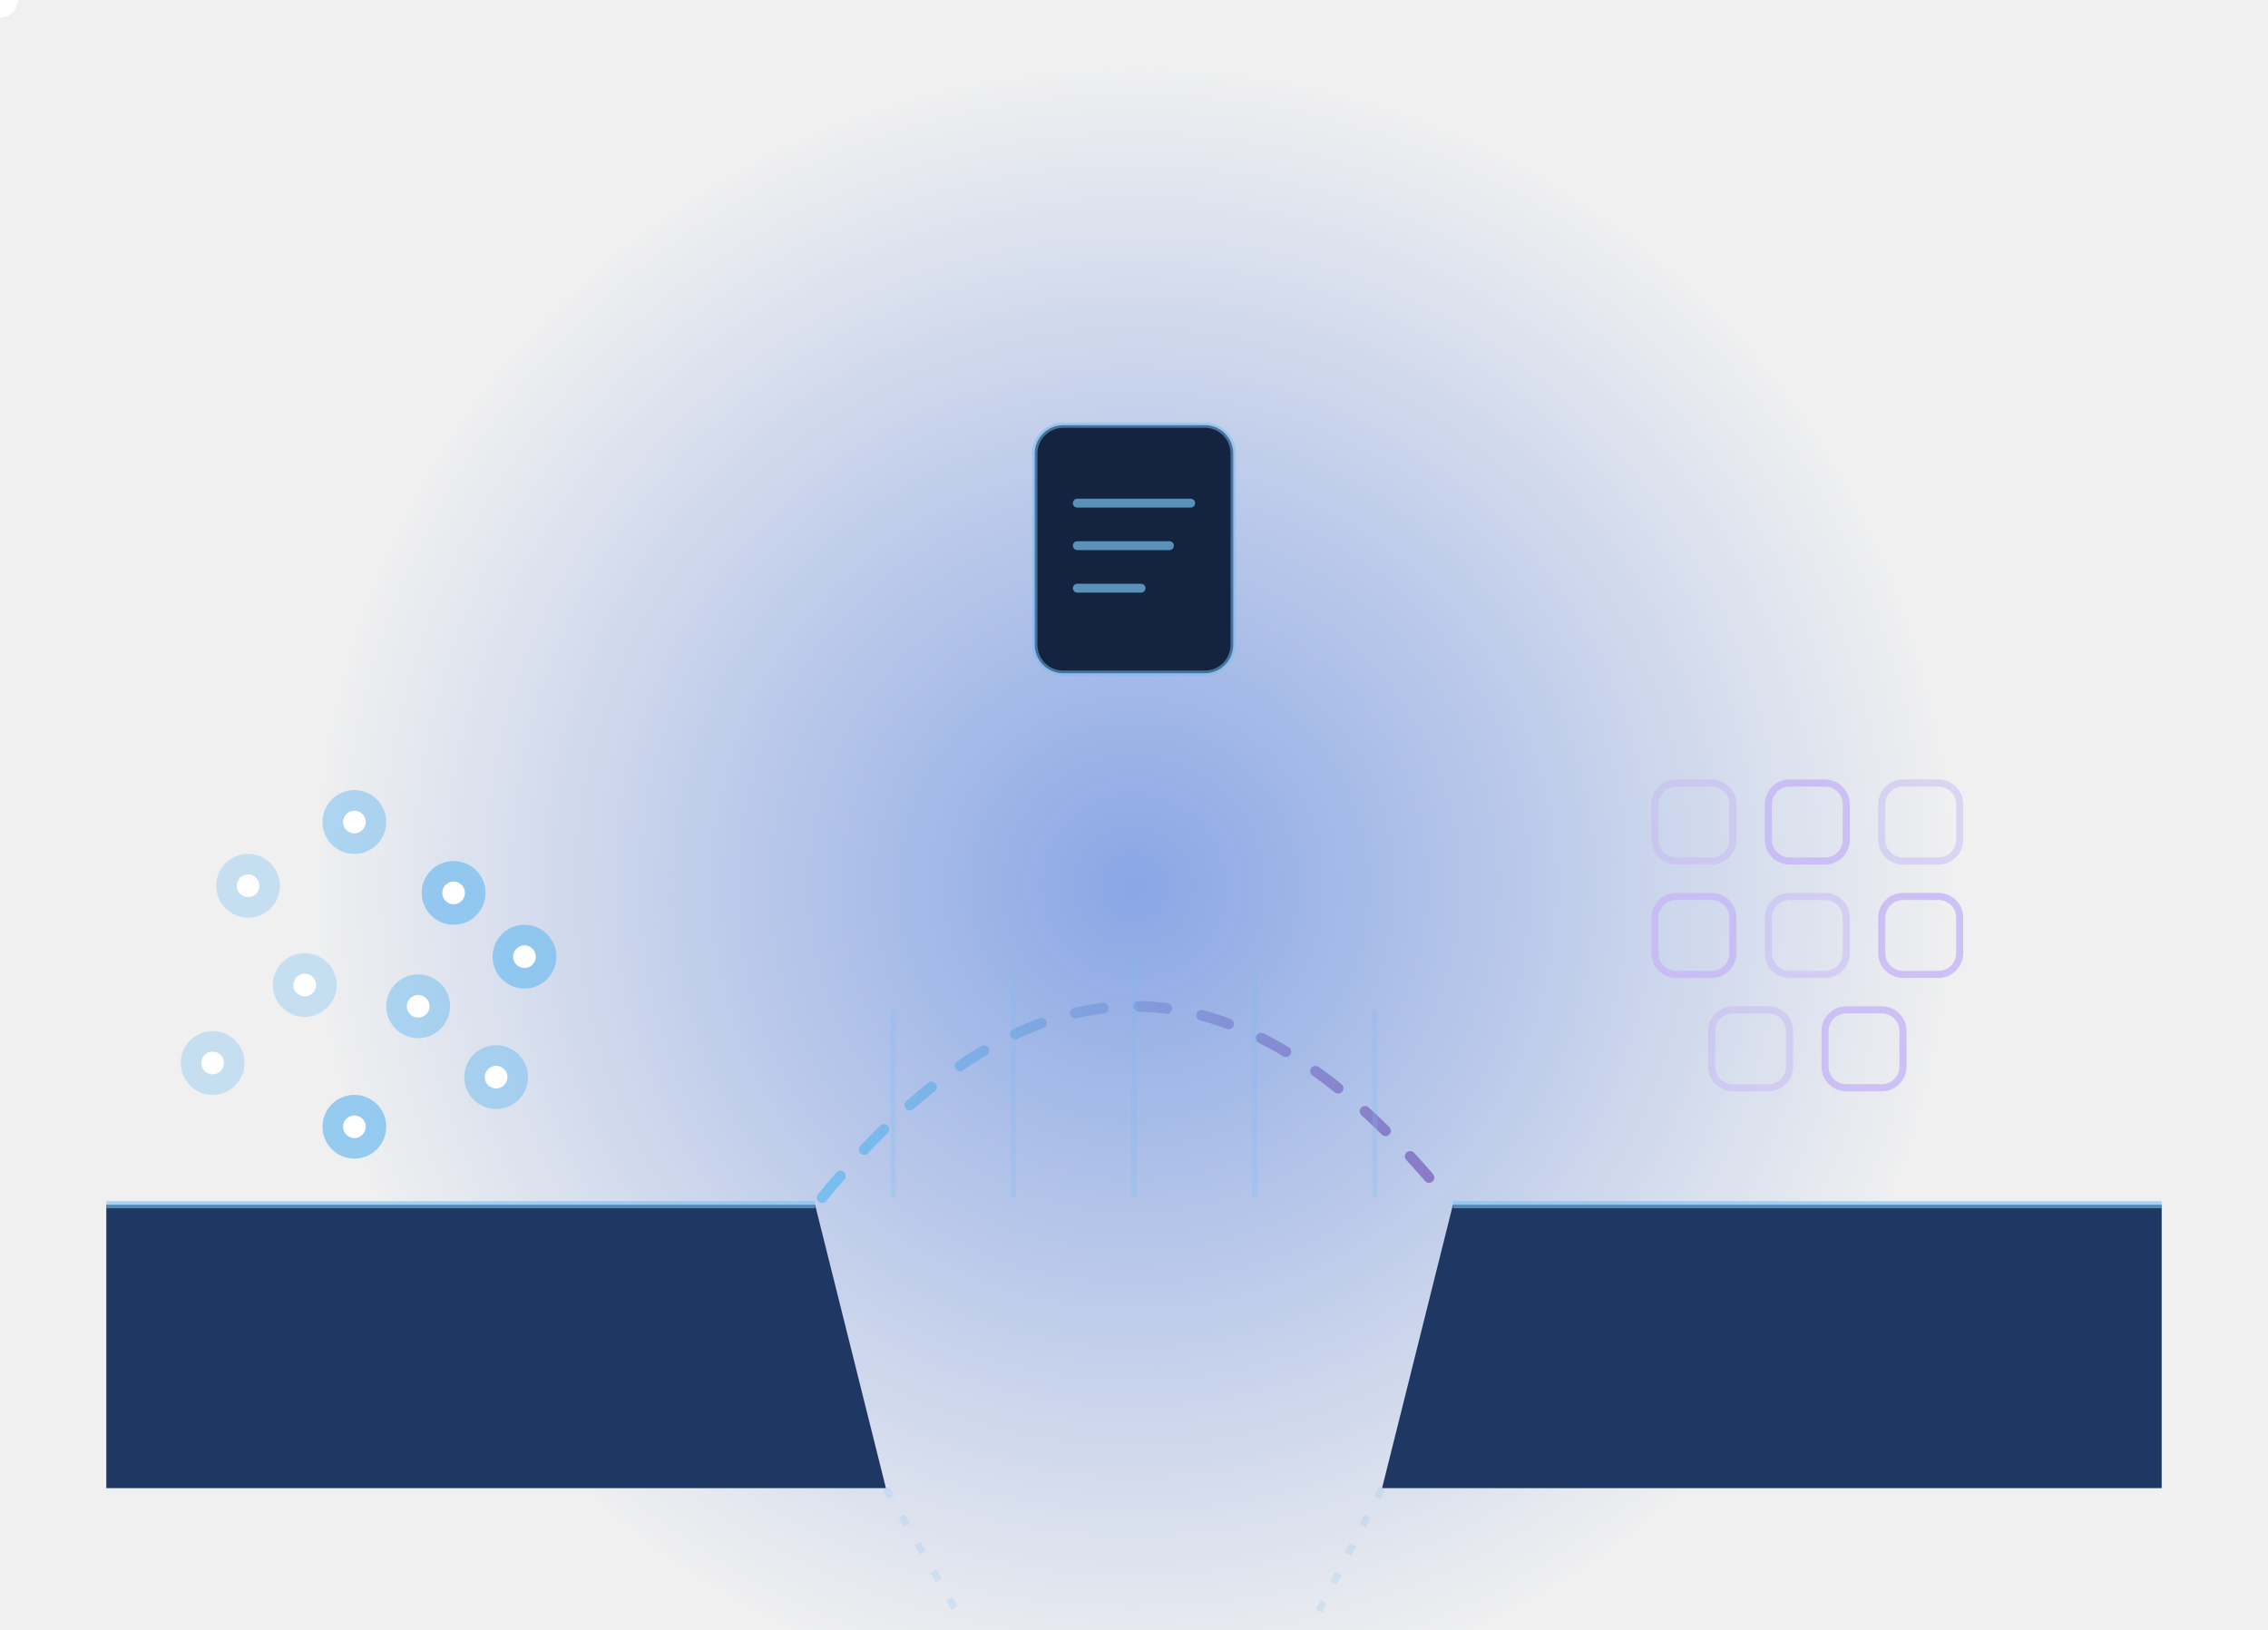
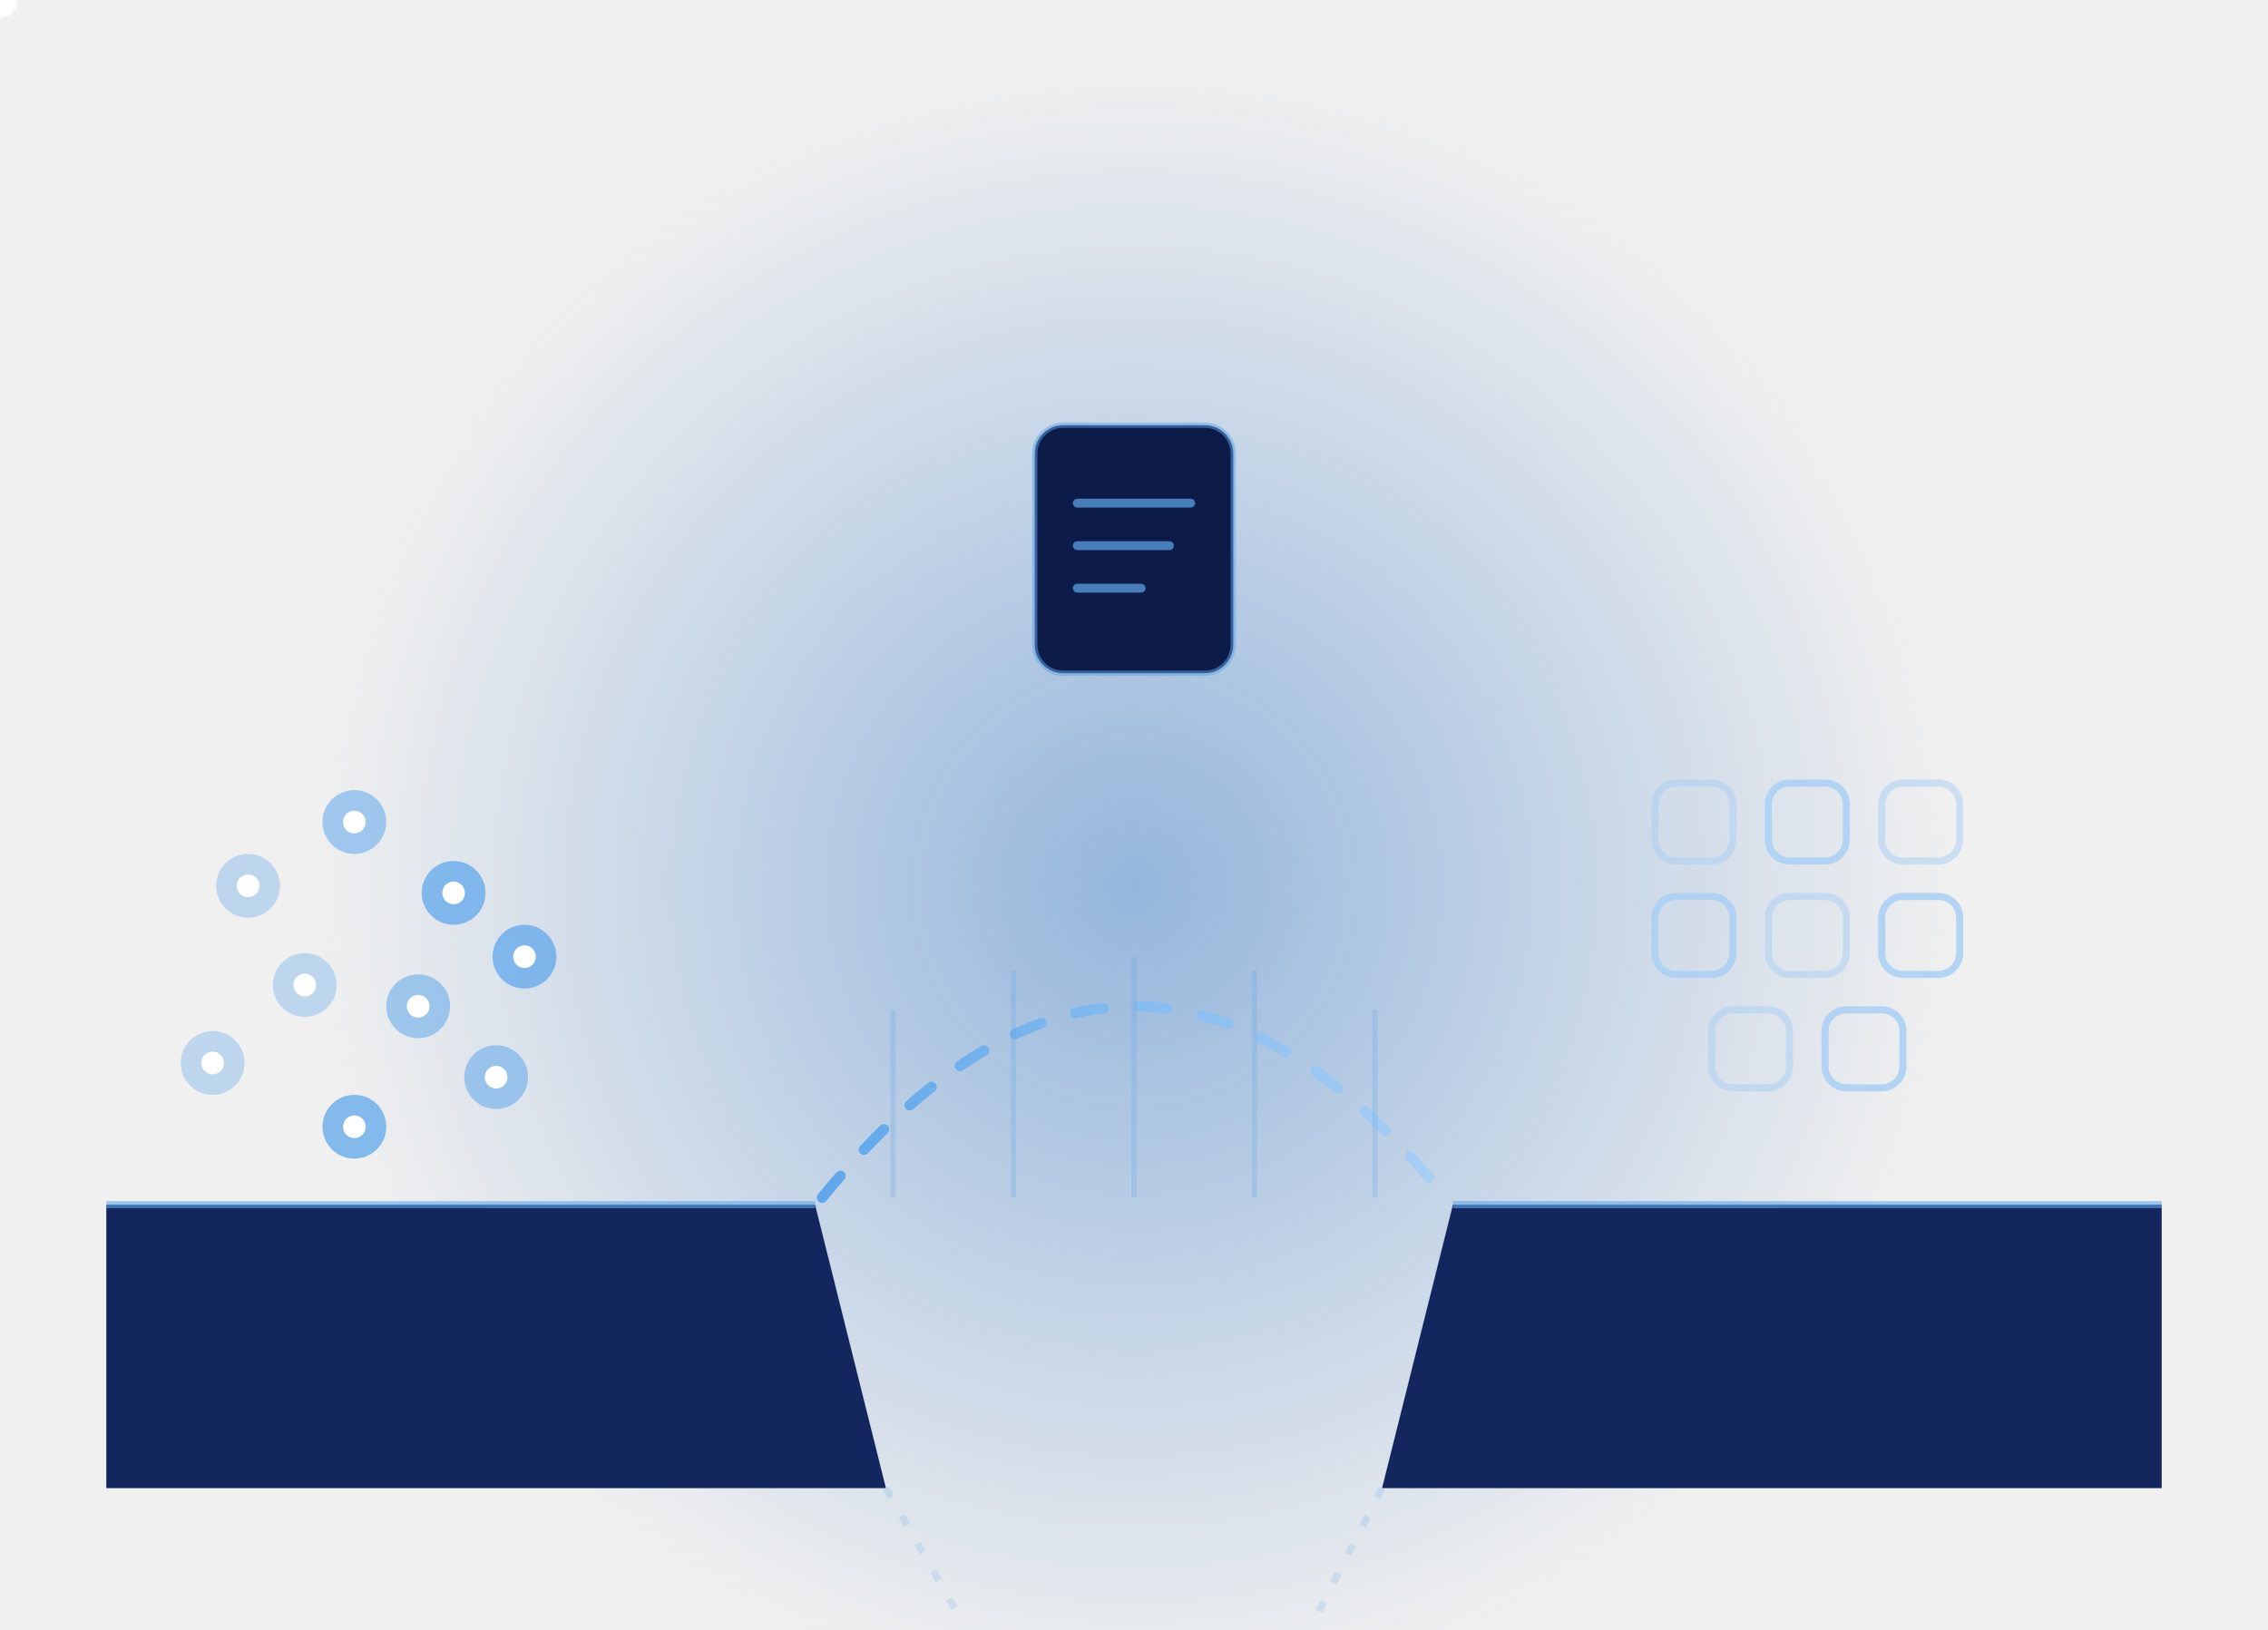
<svg viewBox="0 0 640 460" aria-hidden="true">
  <defs>
    <linearGradient id="eg-bridge" x1="0" x2="1">
-       <stop offset="0" stop-color="#78BFF0" />
-       <stop offset="1" stop-color="#8B79C6" />
+       <stop offset="0" stop-color="#60A7EA" />
+       <stop offset="1" stop-color="#A9CFF4" />
    </linearGradient>
    <radialGradient id="eg-glow" cx="0.5" cy="0.5" r="0.5">
-       <stop offset="0" stop-color="#245DDA" stop-opacity="0.5" />
-       <stop offset="1" stop-color="#245DDA" stop-opacity="0" />
+       <stop offset="0" stop-color="#3A7CC8" stop-opacity="0.5" />
+       <stop offset="1" stop-color="#3A7CC8" stop-opacity="0" />
    </radialGradient>
  </defs>
  <circle cx="320" cy="250" r="230" fill="url(#eg-glow)" />
-   <path d="M30 340 H230 L250 420 H30 Z" fill="#1f3863" />
-   <path d="M410 340 H610 V420 H390 Z" fill="#1f3863" />
-   <path d="M30 340 H230 M410 340 H610" stroke="#78BFF0" stroke-opacity="0.6" stroke-width="2" />
-   <path d="M250 420 L 270 455 M390 420 L 372 455" stroke="#78BFF0" stroke-opacity="0.2" stroke-width="2" stroke-dasharray="3 6" />
+   <path d="M30 340 H230 L250 420 H30 Z" fill="#13265E" />
+   <path d="M410 340 H610 V420 H390 Z" fill="#13265E" />
+   <path d="M30 340 H230 M410 340 H610" stroke="#60A7EA" stroke-opacity="0.6" stroke-width="2" />
+   <path d="M250 420 L 270 455 M390 420 L 372 455" stroke="#60A7EA" stroke-opacity="0.2" stroke-width="2" stroke-dasharray="3 6" />
  <g>
-     <circle cx="70" cy="250" r="9" fill="#78BFF0" fill-opacity="0.35" />
+     <circle cx="70" cy="250" r="9" fill="#60A7EA" fill-opacity="0.35" />
    <circle cx="70" cy="250" r="3.2" fill="#fff" />
  </g>
  <g>
-     <circle cx="100" cy="232" r="9" fill="#78BFF0" fill-opacity="0.55" />
+     <circle cx="100" cy="232" r="9" fill="#60A7EA" fill-opacity="0.55" />
    <circle cx="100" cy="232" r="3.2" fill="#fff" />
  </g>
  <g>
-     <circle cx="128" cy="252" r="9" fill="#78BFF0" fill-opacity="0.75" />
+     <circle cx="128" cy="252" r="9" fill="#60A7EA" fill-opacity="0.75" />
    <circle cx="128" cy="252" r="3.2" fill="#fff" />
  </g>
  <g>
-     <circle cx="86" cy="278" r="9" fill="#78BFF0" fill-opacity="0.35" />
+     <circle cx="86" cy="278" r="9" fill="#60A7EA" fill-opacity="0.35" />
    <circle cx="86" cy="278" r="3.2" fill="#fff" />
  </g>
  <g>
-     <circle cx="118" cy="284" r="9" fill="#78BFF0" fill-opacity="0.55" />
+     <circle cx="118" cy="284" r="9" fill="#60A7EA" fill-opacity="0.55" />
    <circle cx="118" cy="284" r="3.2" fill="#fff" />
  </g>
  <g>
-     <circle cx="148" cy="270" r="9" fill="#78BFF0" fill-opacity="0.75" />
+     <circle cx="148" cy="270" r="9" fill="#60A7EA" fill-opacity="0.75" />
    <circle cx="148" cy="270" r="3.2" fill="#fff" />
  </g>
  <g>
-     <circle cx="60" cy="300" r="9" fill="#78BFF0" fill-opacity="0.35" />
+     <circle cx="60" cy="300" r="9" fill="#60A7EA" fill-opacity="0.35" />
    <circle cx="60" cy="300" r="3.2" fill="#fff" />
  </g>
  <g>
-     <circle cx="140" cy="304" r="9" fill="#78BFF0" fill-opacity="0.55" />
+     <circle cx="140" cy="304" r="9" fill="#60A7EA" fill-opacity="0.55" />
    <circle cx="140" cy="304" r="3.2" fill="#fff" />
  </g>
  <g>
-     <circle cx="100" cy="318" r="9" fill="#78BFF0" fill-opacity="0.75" />
+     <circle cx="100" cy="318" r="9" fill="#60A7EA" fill-opacity="0.75" />
    <circle cx="100" cy="318" r="3.2" fill="#fff" />
  </g>
-   <rect x="467" y="221" width="22" height="22" rx="6" fill="none" stroke="#c7b8f5" stroke-opacity="0.5" stroke-width="2" />
-   <rect x="499" y="221" width="22" height="22" rx="6" fill="none" stroke="#c7b8f5" stroke-opacity="0.85" stroke-width="2" />
-   <rect x="531" y="221" width="22" height="22" rx="6" fill="none" stroke="#c7b8f5" stroke-opacity="0.5" stroke-width="2" />
-   <rect x="467" y="253" width="22" height="22" rx="6" fill="none" stroke="#c7b8f5" stroke-opacity="0.85" stroke-width="2" />
-   <rect x="499" y="253" width="22" height="22" rx="6" fill="none" stroke="#c7b8f5" stroke-opacity="0.5" stroke-width="2" />
-   <rect x="531" y="253" width="22" height="22" rx="6" fill="none" stroke="#c7b8f5" stroke-opacity="0.85" stroke-width="2" />
-   <rect x="483" y="285" width="22" height="22" rx="6" fill="none" stroke="#c7b8f5" stroke-opacity="0.5" stroke-width="2" />
-   <rect x="515" y="285" width="22" height="22" rx="6" fill="none" stroke="#c7b8f5" stroke-opacity="0.85" stroke-width="2" />
+   <rect x="467" y="221" width="22" height="22" rx="6" fill="none" stroke="#A9CFF4" stroke-opacity="0.5" stroke-width="2" />
+   <rect x="499" y="221" width="22" height="22" rx="6" fill="none" stroke="#A9CFF4" stroke-opacity="0.85" stroke-width="2" />
+   <rect x="531" y="221" width="22" height="22" rx="6" fill="none" stroke="#A9CFF4" stroke-opacity="0.5" stroke-width="2" />
+   <rect x="467" y="253" width="22" height="22" rx="6" fill="none" stroke="#A9CFF4" stroke-opacity="0.85" stroke-width="2" />
+   <rect x="499" y="253" width="22" height="22" rx="6" fill="none" stroke="#A9CFF4" stroke-opacity="0.5" stroke-width="2" />
+   <rect x="531" y="253" width="22" height="22" rx="6" fill="none" stroke="#A9CFF4" stroke-opacity="0.85" stroke-width="2" />
+   <rect x="483" y="285" width="22" height="22" rx="6" fill="none" stroke="#A9CFF4" stroke-opacity="0.5" stroke-width="2" />
+   <rect x="515" y="285" width="22" height="22" rx="6" fill="none" stroke="#A9CFF4" stroke-opacity="0.85" stroke-width="2" />
  <path d="M232 338 Q 320 230 408 338" fill="none" stroke="url(#eg-bridge)" stroke-width="3" stroke-linecap="round" stroke-dasharray="8 10" class="cs-dash" />
-   <line x1="252" y1="338" x2="252" y2="285" stroke="#78BFF0" stroke-opacity="0.25" stroke-width="1.5" />
-   <line x1="286" y1="338" x2="286" y2="274.019" stroke="#78BFF0" stroke-opacity="0.25" stroke-width="1.5" />
-   <line x1="320" y1="338" x2="320" y2="270" stroke="#78BFF0" stroke-opacity="0.25" stroke-width="1.5" />
-   <line x1="354" y1="338" x2="354" y2="274.019" stroke="#78BFF0" stroke-opacity="0.25" stroke-width="1.5" />
-   <line x1="388" y1="338" x2="388" y2="285" stroke="#78BFF0" stroke-opacity="0.25" stroke-width="1.5" />
+   <line x1="252" y1="338" x2="252" y2="285" stroke="#60A7EA" stroke-opacity="0.25" stroke-width="1.5" />
+   <line x1="286" y1="338" x2="286" y2="274.019" stroke="#60A7EA" stroke-opacity="0.25" stroke-width="1.5" />
+   <line x1="320" y1="338" x2="320" y2="270" stroke="#60A7EA" stroke-opacity="0.25" stroke-width="1.5" />
+   <line x1="354" y1="338" x2="354" y2="274.019" stroke="#60A7EA" stroke-opacity="0.25" stroke-width="1.5" />
+   <line x1="388" y1="338" x2="388" y2="285" stroke="#60A7EA" stroke-opacity="0.25" stroke-width="1.5" />
  <circle r="5" fill="#fff" class="eg-walker">
    <animateMotion dur="5s" repeatCount="indefinite" path="M232 338 Q 320 230 408 338" />
  </circle>
  <g class="eg-float">
-     <rect x="292" y="120" width="56" height="70" rx="8" fill="#142440" stroke="#78BFF0" stroke-opacity="0.5" stroke-width="1.5" />
-     <path d="M304 142 H336 M304 154 H330 M304 166 H322" stroke="#78BFF0" stroke-opacity="0.7" stroke-width="2.5" stroke-linecap="round" />
+     <rect x="292" y="120" width="56" height="70" rx="8" fill="#0C1B48" stroke="#60A7EA" stroke-opacity="0.5" stroke-width="1.5" />
+     <path d="M304 142 H336 M304 154 H330 M304 166 H322" stroke="#60A7EA" stroke-opacity="0.7" stroke-width="2.5" stroke-linecap="round" />
  </g>
</svg>
